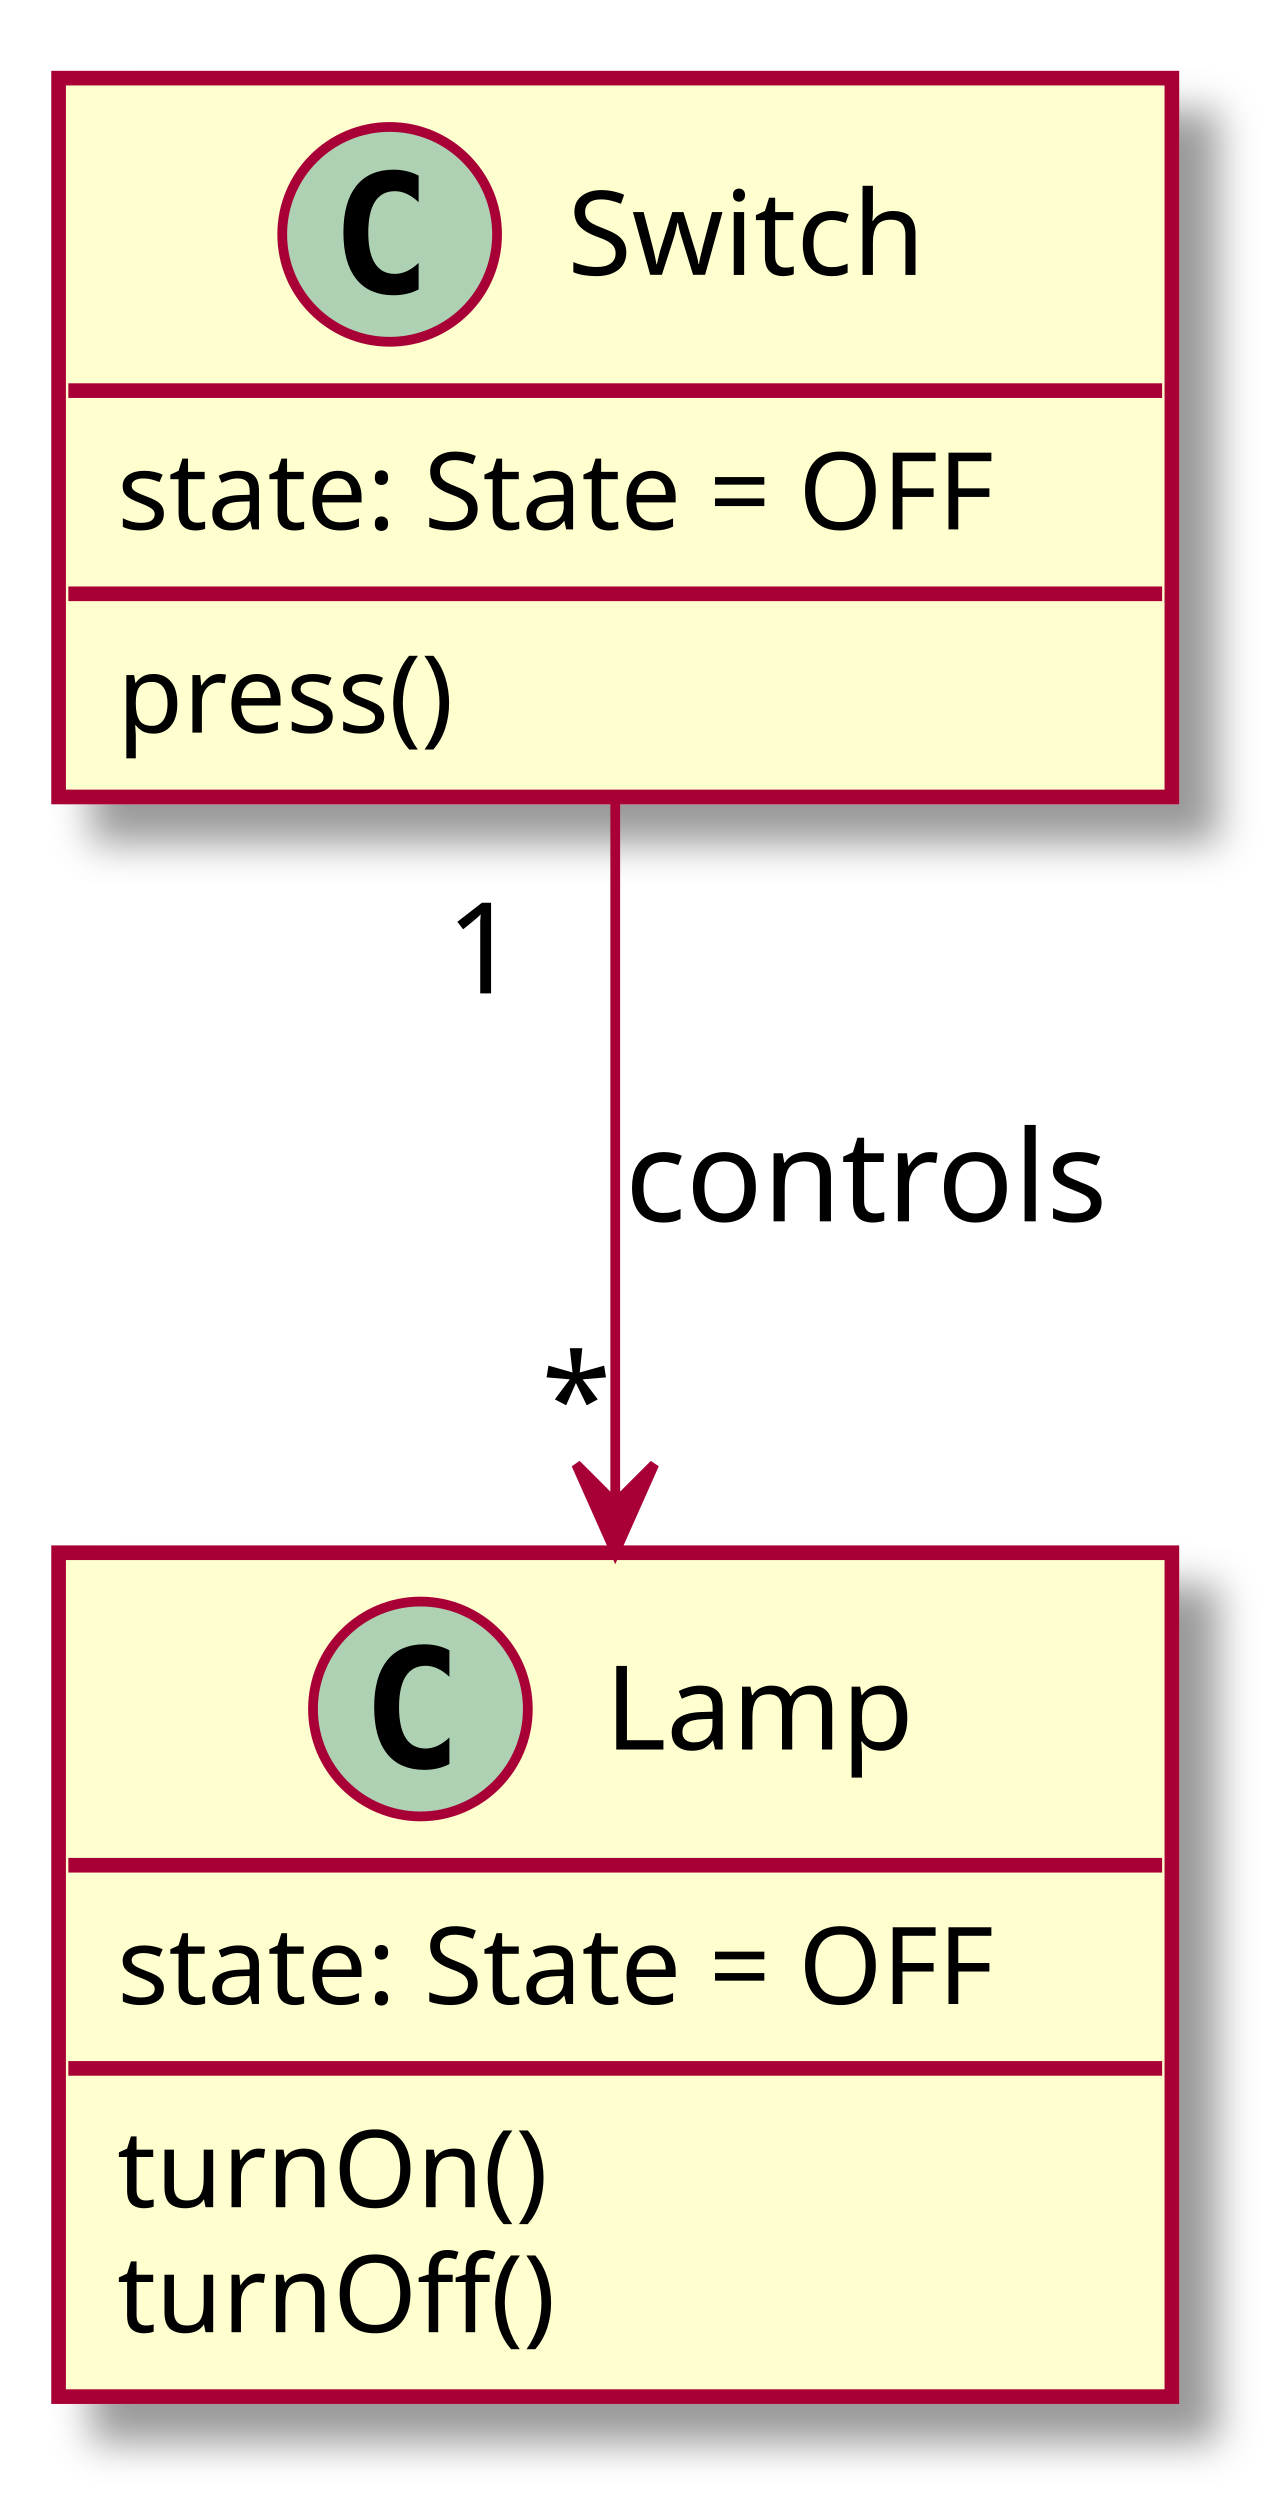
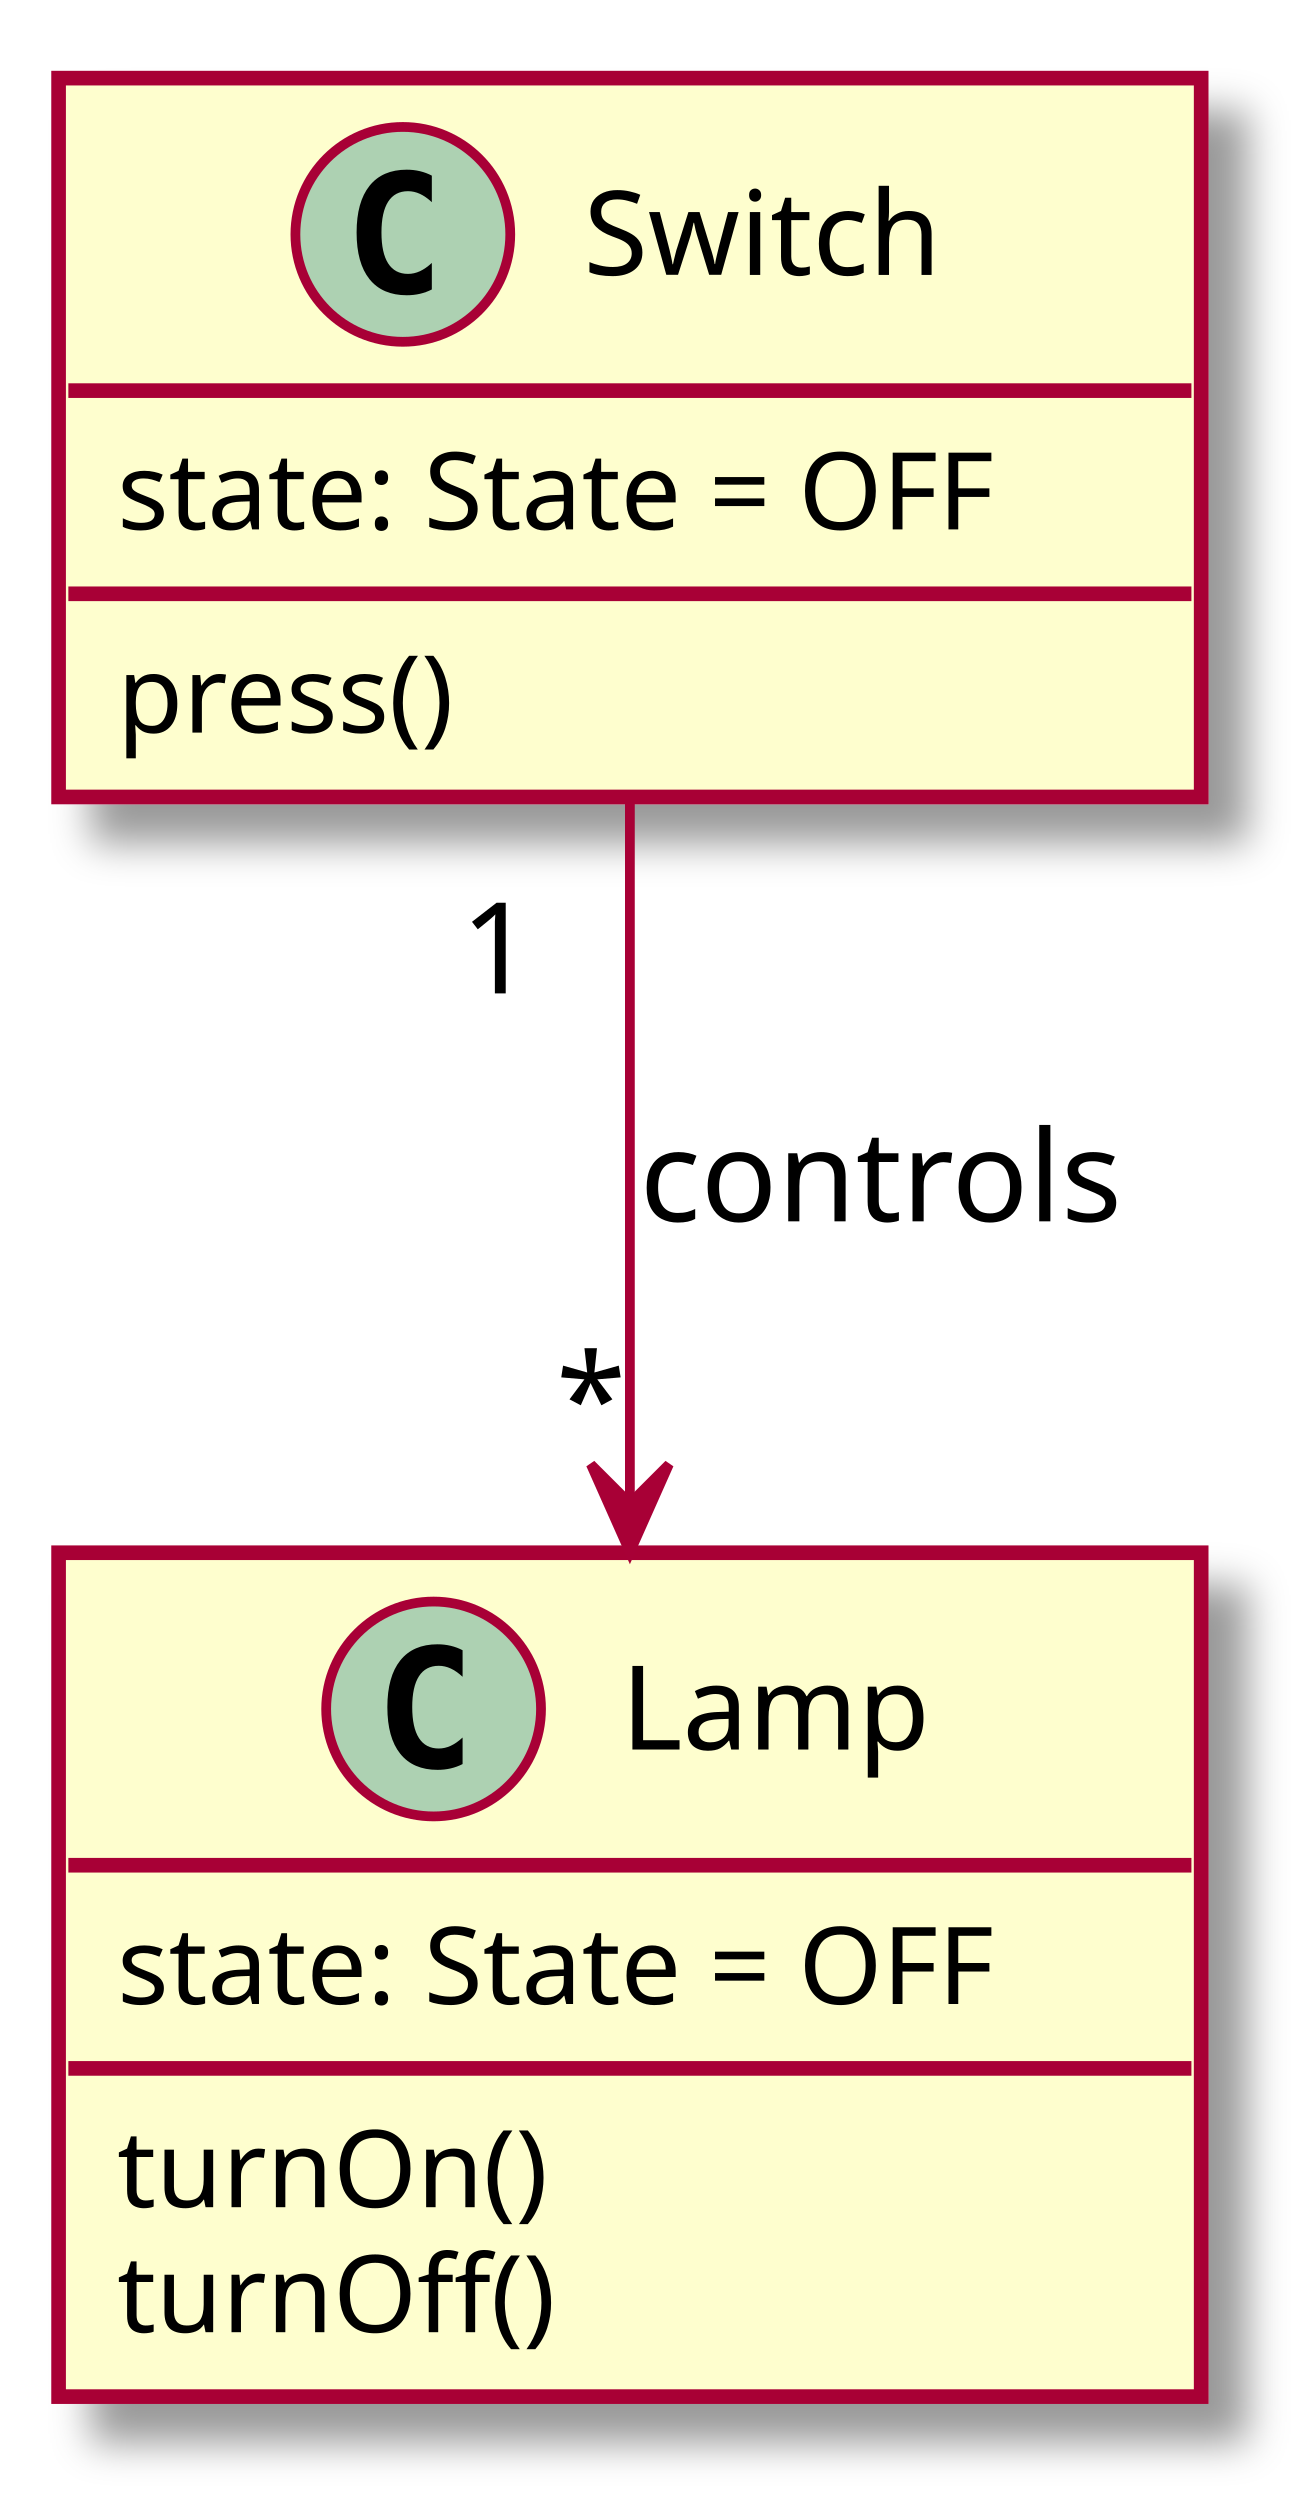
- <svg xmlns="http://www.w3.org/2000/svg" contentScriptType="application/ecmascript" contentStyleType="text/css" height="256px" preserveAspectRatio="none" style="width:131px;height:256px;" version="1.1" viewBox="0 0 131 256" width="131px" zoomAndPan="magnify">
+ <svg xmlns="http://www.w3.org/2000/svg" contentScriptType="application/ecmascript" contentStyleType="text/css" height="256px" preserveAspectRatio="none" style="width:134px;height:256px;" version="1.1" viewBox="0 0 134 256" width="134px" zoomAndPan="magnify">
  <defs>
    <filter height="300%" id="f10cjdg0hzjc3b" width="300%" x="-1" y="-1">
      <feGaussianBlur result="blurOut" stdDeviation="2.0" />
      <feColorMatrix in="blurOut" result="blurOut2" type="matrix" values="0 0 0 0 0 0 0 0 0 0 0 0 0 0 0 0 0 0 .4 0" />
      <feOffset dx="4.0" dy="4.0" in="blurOut2" result="blurOut3" />
      <feBlend in="SourceGraphic" in2="blurOut3" mode="normal" />
    </filter>
  </defs>
  <g>
-     <rect fill="#FEFECE" filter="url(#f10cjdg0hzjc3b)" height="73.609" id="switch1" style="stroke: #A80036; stroke-width: 1.5;" width="114" x="6" y="8" />
-     <ellipse cx="39.9" cy="24" fill="#ADD1B2" rx="11" ry="11" style="stroke: #A80036; stroke-width: 1.0;" />
-     <path d="M42.869,29.641 Q42.291,29.938 41.65,30.086 Q41.009,30.234 40.306,30.234 Q37.806,30.234 36.486,28.586 Q35.166,26.938 35.166,23.812 Q35.166,20.688 36.486,19.031 Q37.806,17.375 40.306,17.375 Q41.009,17.375 41.658,17.531 Q42.306,17.688 42.869,17.984 L42.869,20.703 Q42.244,20.125 41.65,19.852 Q41.056,19.578 40.431,19.578 Q39.087,19.578 38.4,20.648 Q37.712,21.719 37.712,23.812 Q37.712,25.906 38.4,26.977 Q39.087,28.047 40.431,28.047 Q41.056,28.047 41.65,27.773 Q42.244,27.5 42.869,26.922 L42.869,29.641 Z " />
-     <text fill="#000000" font-family="sans-serif" font-size="12" lengthAdjust="spacingAndGlyphs" textLength="40" x="58.1" y="28.154">Switch</text>
-     <line style="stroke: #A80036; stroke-width: 1.5;" x1="7" x2="119" y1="40" y2="40" />
-     <text fill="#000000" font-family="sans-serif" font-size="11" lengthAdjust="spacingAndGlyphs" textLength="102" x="12" y="54.21">state: State = OFF</text>
-     <line style="stroke: #A80036; stroke-width: 1.5;" x1="7" x2="119" y1="60.805" y2="60.805" />
+     <rect fill="#FEFECE" filter="url(#f10cjdg0hzjc3b)" height="73.609" id="switch1" style="stroke: #A80036; stroke-width: 1.5;" width="117" x="6" y="8" />
+     <ellipse cx="41.25" cy="24" fill="#ADD1B2" rx="11" ry="11" style="stroke: #A80036; stroke-width: 1.0;" />
+     <path d="M44.219,29.641 Q43.641,29.938 43,30.086 Q42.359,30.234 41.656,30.234 Q39.156,30.234 37.836,28.586 Q36.516,26.938 36.516,23.812 Q36.516,20.688 37.836,19.031 Q39.156,17.375 41.656,17.375 Q42.359,17.375 43.008,17.531 Q43.656,17.688 44.219,17.984 L44.219,20.703 Q43.594,20.125 43,19.852 Q42.406,19.578 41.781,19.578 Q40.438,19.578 39.75,20.648 Q39.062,21.719 39.062,23.812 Q39.062,25.906 39.75,26.977 Q40.438,28.047 41.781,28.047 Q42.406,28.047 43,27.773 Q43.594,27.5 44.219,26.922 L44.219,29.641 Z " />
+     <text fill="#000000" font-family="sans-serif" font-size="12" lengthAdjust="spacingAndGlyphs" textLength="40" x="59.75" y="28.154">Switch</text>
+     <line style="stroke: #A80036; stroke-width: 1.5;" x1="7" x2="122" y1="40" y2="40" />
+     <text fill="#000000" font-family="sans-serif" font-size="11" lengthAdjust="spacingAndGlyphs" textLength="105" x="12" y="54.21">state: State = OFF</text>
+     <line style="stroke: #A80036; stroke-width: 1.5;" x1="7" x2="122" y1="60.805" y2="60.805" />
    <text fill="#000000" font-family="sans-serif" font-size="11" lengthAdjust="spacingAndGlyphs" textLength="41" x="12" y="75.015">press()</text>
-     <rect fill="#FEFECE" filter="url(#f10cjdg0hzjc3b)" height="86.414" id="lamp1" style="stroke: #A80036; stroke-width: 1.5;" width="114" x="6" y="159" />
-     <ellipse cx="43.05" cy="175" fill="#ADD1B2" rx="11" ry="11" style="stroke: #A80036; stroke-width: 1.0;" />
-     <path d="M46.019,180.641 Q45.441,180.938 44.8,181.086 Q44.159,181.234 43.456,181.234 Q40.956,181.234 39.636,179.586 Q38.316,177.938 38.316,174.812 Q38.316,171.688 39.636,170.031 Q40.956,168.375 43.456,168.375 Q44.159,168.375 44.808,168.531 Q45.456,168.688 46.019,168.984 L46.019,171.703 Q45.394,171.125 44.8,170.852 Q44.206,170.578 43.581,170.578 Q42.237,170.578 41.55,171.648 Q40.862,172.719 40.862,174.812 Q40.862,176.906 41.55,177.977 Q42.237,179.047 43.581,179.047 Q44.206,179.047 44.8,178.773 Q45.394,178.5 46.019,177.922 L46.019,180.641 Z " />
-     <text fill="#000000" font-family="sans-serif" font-size="12" lengthAdjust="spacingAndGlyphs" textLength="33" x="61.95" y="179.154">Lamp</text>
-     <line style="stroke: #A80036; stroke-width: 1.5;" x1="7" x2="119" y1="191" y2="191" />
-     <text fill="#000000" font-family="sans-serif" font-size="11" lengthAdjust="spacingAndGlyphs" textLength="102" x="12" y="205.21">state: State = OFF</text>
-     <line style="stroke: #A80036; stroke-width: 1.5;" x1="7" x2="119" y1="211.805" y2="211.805" />
+     <rect fill="#FEFECE" filter="url(#f10cjdg0hzjc3b)" height="86.414" id="lamp1" style="stroke: #A80036; stroke-width: 1.5;" width="117" x="6" y="159" />
+     <ellipse cx="44.4" cy="175" fill="#ADD1B2" rx="11" ry="11" style="stroke: #A80036; stroke-width: 1.0;" />
+     <path d="M47.369,180.641 Q46.791,180.938 46.15,181.086 Q45.509,181.234 44.806,181.234 Q42.306,181.234 40.986,179.586 Q39.666,177.938 39.666,174.812 Q39.666,171.688 40.986,170.031 Q42.306,168.375 44.806,168.375 Q45.509,168.375 46.158,168.531 Q46.806,168.688 47.369,168.984 L47.369,171.703 Q46.744,171.125 46.15,170.852 Q45.556,170.578 44.931,170.578 Q43.587,170.578 42.9,171.648 Q42.212,172.719 42.212,174.812 Q42.212,176.906 42.9,177.977 Q43.587,179.047 44.931,179.047 Q45.556,179.047 46.15,178.773 Q46.744,178.5 47.369,177.922 L47.369,180.641 Z " />
+     <text fill="#000000" font-family="sans-serif" font-size="12" lengthAdjust="spacingAndGlyphs" textLength="33" x="63.6" y="179.154">Lamp</text>
+     <line style="stroke: #A80036; stroke-width: 1.5;" x1="7" x2="122" y1="191" y2="191" />
+     <text fill="#000000" font-family="sans-serif" font-size="11" lengthAdjust="spacingAndGlyphs" textLength="105" x="12" y="205.21">state: State = OFF</text>
+     <line style="stroke: #A80036; stroke-width: 1.5;" x1="7" x2="122" y1="211.805" y2="211.805" />
    <text fill="#000000" font-family="sans-serif" font-size="11" lengthAdjust="spacingAndGlyphs" textLength="47" x="12" y="226.015">turnOn()</text>
    <text fill="#000000" font-family="sans-serif" font-size="11" lengthAdjust="spacingAndGlyphs" textLength="48" x="12" y="238.82">turnOff()</text>
-     <path d="M63,82.207 C63,103.62 63,130.763 63,153.795 " fill="none" id="switch1-lamp1" style="stroke: #A80036; stroke-width: 1.0;" />
-     <polygon fill="#A80036" points="63,158.947,67,149.947,63,153.947,59,149.947,63,158.947" style="stroke: #A80036; stroke-width: 1.0;" />
-     <text fill="#000000" font-family="sans-serif" font-size="13" lengthAdjust="spacingAndGlyphs" textLength="51" x="64" y="125.067">controls</text>
-     <text fill="#000000" font-family="sans-serif" font-size="13" lengthAdjust="spacingAndGlyphs" textLength="8" x="45.675" y="101.722">1</text>
-     <text fill="#000000" font-family="sans-serif" font-size="13" lengthAdjust="spacingAndGlyphs" textLength="7" x="55.442" y="147.934">*</text>
+     <path d="M64.5,82.207 C64.5,103.62 64.5,130.763 64.5,153.795 " fill="none" id="switch1-lamp1" style="stroke: #A80036; stroke-width: 1.0;" />
+     <polygon fill="#A80036" points="64.5,158.947,68.5,149.947,64.5,153.947,60.5,149.947,64.5,158.947" style="stroke: #A80036; stroke-width: 1.0;" />
+     <text fill="#000000" font-family="sans-serif" font-size="13" lengthAdjust="spacingAndGlyphs" textLength="51" x="65.5" y="125.067">controls</text>
+     <text fill="#000000" font-family="sans-serif" font-size="13" lengthAdjust="spacingAndGlyphs" textLength="8" x="47.175" y="101.722">1</text>
+     <text fill="#000000" font-family="sans-serif" font-size="13" lengthAdjust="spacingAndGlyphs" textLength="7" x="56.942" y="147.934">*</text>
  </g>
</svg>
